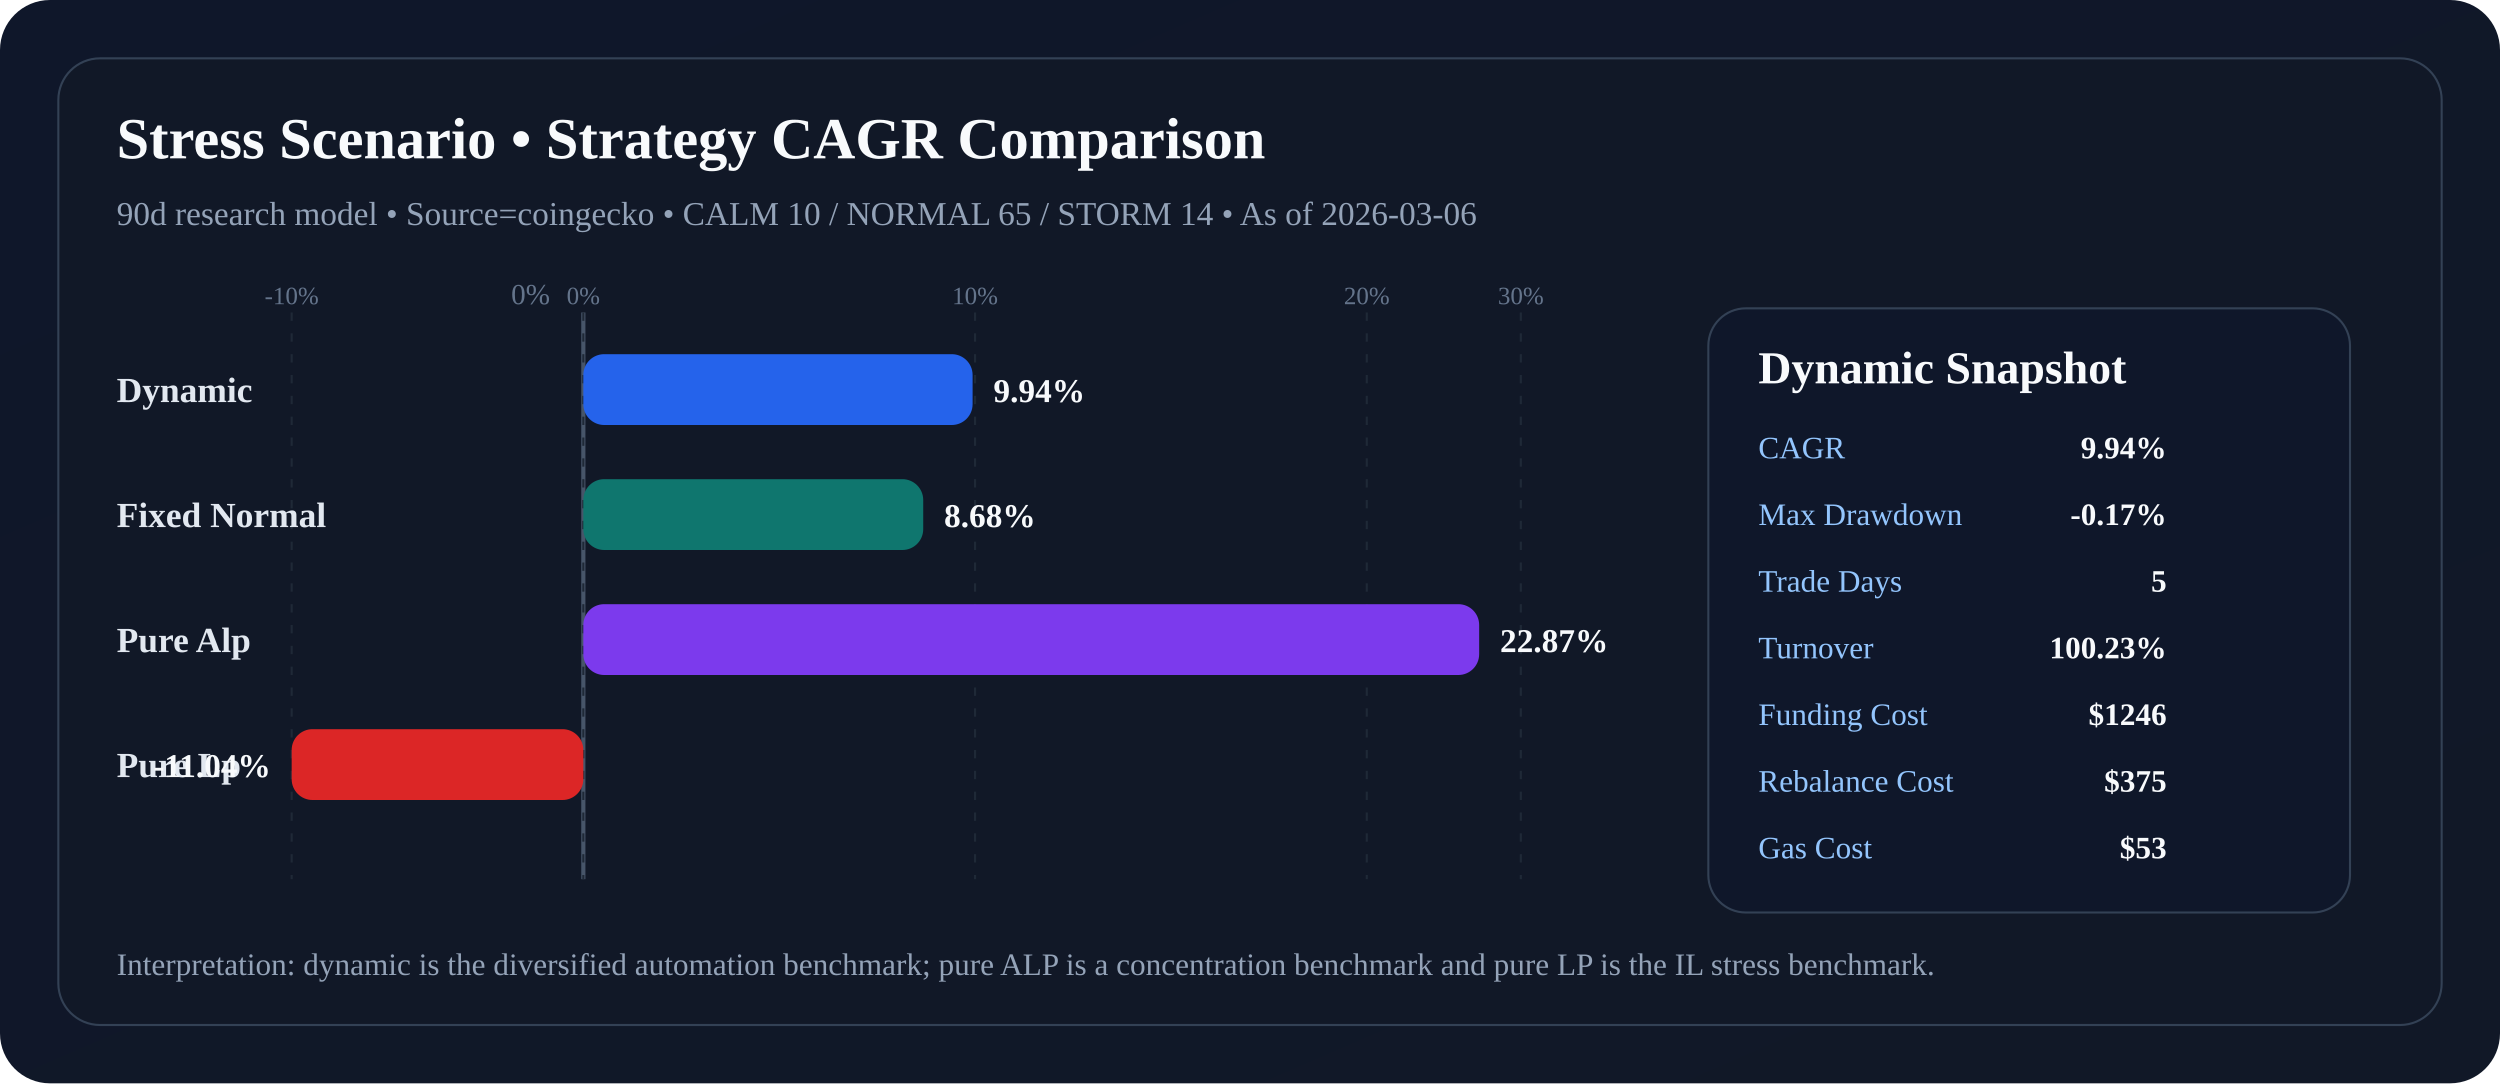
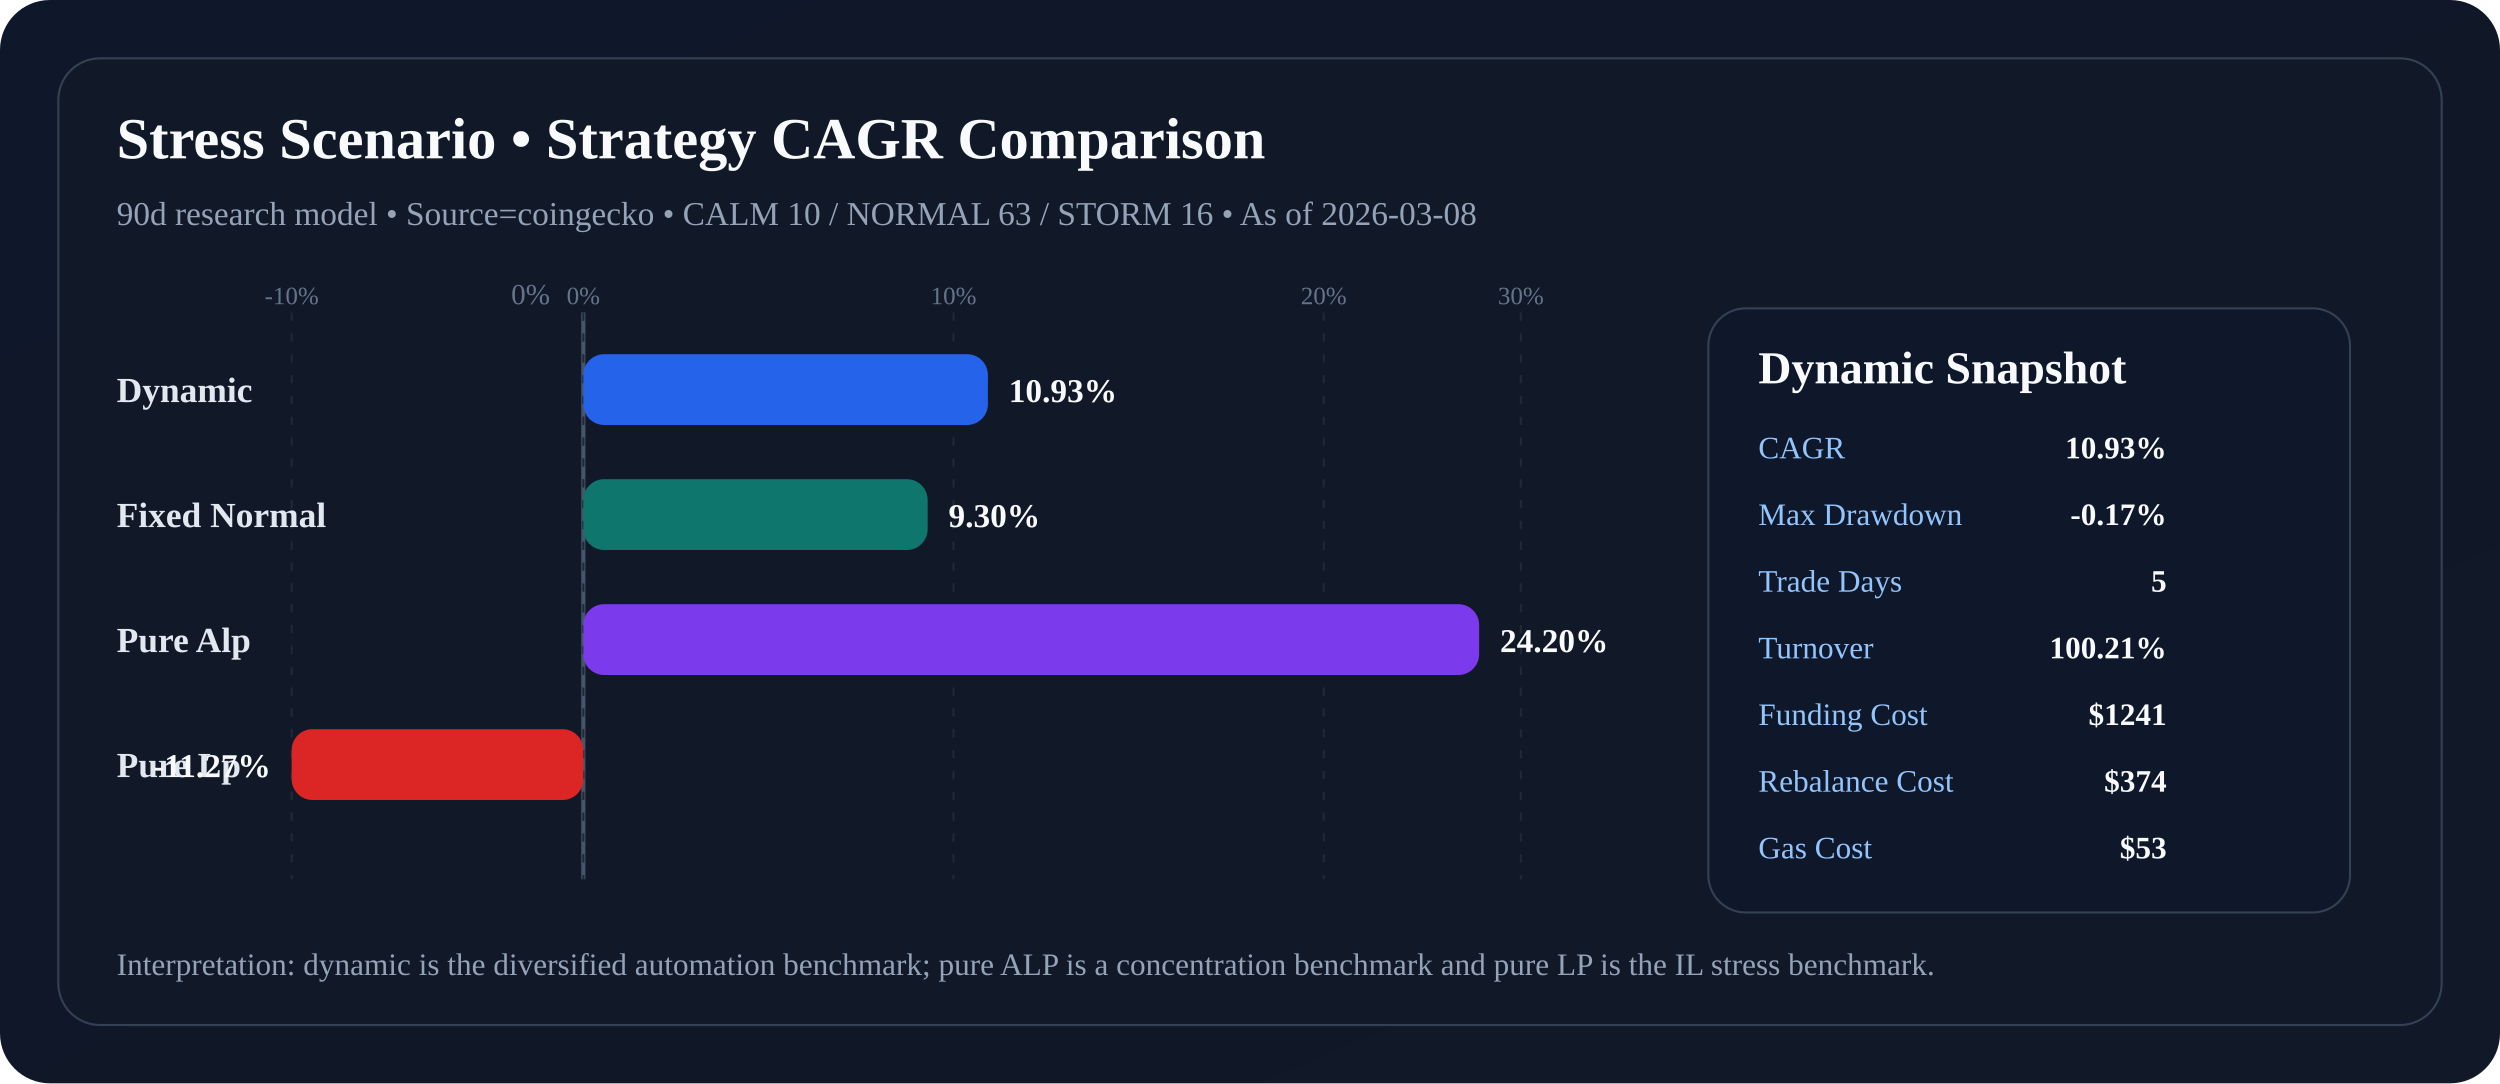
<svg xmlns="http://www.w3.org/2000/svg" width="1200" height="520" viewBox="0 0 1200 520">
  <defs>
    <linearGradient id="bg" x1="0" x2="1" y1="0" y2="1">
      <stop offset="0%" stop-color="#0f172a" />
      <stop offset="100%" stop-color="#111827" />
    </linearGradient>
  </defs>
  <rect width="1200" height="520" rx="24" fill="url(#bg)" />
  <rect x="28" y="28" width="1144" height="464" rx="20" fill="#111827" stroke="#334155" />
  <text x="56" y="76" fill="#f8fafc" font-size="28" font-weight="700">Stress Scenario • Strategy CAGR Comparison</text>
-   <text x="56" y="108" fill="#94a3b8" font-size="16">90d research model • Source=coingecko • CALM 10 / NORMAL 65 / STORM 14 • As of 2026-03-06</text>
+   <text x="56" y="108" fill="#94a3b8" font-size="16">90d research model • Source=coingecko • CALM 10 / NORMAL 63 / STORM 16 • As of 2026-03-08</text>
  <text x="264" y="146" text-anchor="end" fill="#64748b" font-size="14">0%</text>
  <line x1="280" y1="150" x2="280" y2="422" stroke="#475569" stroke-width="2" />
  <line x1="140" y1="150" x2="140" y2="422" stroke="#1f2937" stroke-width="1" stroke-dasharray="4 6" />
  <text x="140" y="146" text-anchor="middle" fill="#64748b" font-size="12">-10%</text>
  <line x1="280.0" y1="150" x2="280.0" y2="422" stroke="#1f2937" stroke-width="1" stroke-dasharray="4 6" />
  <text x="280.0" y="146" text-anchor="middle" fill="#64748b" font-size="12">0%</text>
-   <line x1="468.024" y1="150" x2="468.024" y2="422" stroke="#1f2937" stroke-width="1" stroke-dasharray="4 6" />
-   <text x="468.024" y="146" text-anchor="middle" fill="#64748b" font-size="12">10%</text>
-   <line x1="656.048" y1="150" x2="656.048" y2="422" stroke="#1f2937" stroke-width="1" stroke-dasharray="4 6" />
-   <text x="656.048" y="146" text-anchor="middle" fill="#64748b" font-size="12">20%</text>
+   <line x1="457.693" y1="150" x2="457.693" y2="422" stroke="#1f2937" stroke-width="1" stroke-dasharray="4 6" />
+   <text x="457.693" y="146" text-anchor="middle" fill="#64748b" font-size="12">10%</text>
+   <line x1="635.387" y1="150" x2="635.387" y2="422" stroke="#1f2937" stroke-width="1" stroke-dasharray="4 6" />
+   <text x="635.387" y="146" text-anchor="middle" fill="#64748b" font-size="12">20%</text>
  <line x1="730" y1="150" x2="730" y2="422" stroke="#1f2937" stroke-width="1" stroke-dasharray="4 6" />
  <text x="730" y="146" text-anchor="middle" fill="#64748b" font-size="12">30%</text>
  <text x="56" y="193" fill="#e2e8f0" font-size="17" font-weight="600">Dynamic</text>
-   <rect x="280" y="170" width="186.848" height="34" rx="10" fill="#2563eb" />
-   <text x="476.848" y="193" text-anchor="start" fill="#f8fafc" font-size="16" font-weight="700">9.94%</text>
+   <rect x="280" y="170" width="194.194" height="34" rx="10" fill="#2563eb" />
+   <text x="484.194" y="193" text-anchor="start" fill="#f8fafc" font-size="16" font-weight="700">10.93%</text>
  <text x="56" y="253" fill="#e2e8f0" font-size="17" font-weight="600">Fixed Normal</text>
-   <rect x="280" y="230" width="163.145" height="34" rx="10" fill="#0f766e" />
-   <text x="453.145" y="253" text-anchor="start" fill="#f8fafc" font-size="16" font-weight="700">8.68%</text>
+   <rect x="280" y="230" width="165.278" height="34" rx="10" fill="#0f766e" />
+   <text x="455.278" y="253" text-anchor="start" fill="#f8fafc" font-size="16" font-weight="700">9.30%</text>
  <text x="56" y="313" fill="#e2e8f0" font-size="17" font-weight="600">Pure Alp</text>
  <rect x="280" y="290" width="430.0" height="34" rx="10" fill="#7c3aed" />
-   <text x="720.0" y="313" text-anchor="start" fill="#f8fafc" font-size="16" font-weight="700">22.87%</text>
+   <text x="720.0" y="313" text-anchor="start" fill="#f8fafc" font-size="16" font-weight="700">24.20%</text>
  <text x="56" y="373" fill="#e2e8f0" font-size="17" font-weight="600">Pure Lp</text>
  <rect x="140" y="350" width="140" height="34" rx="10" fill="#dc2626" />
-   <text x="130" y="373" text-anchor="end" fill="#f8fafc" font-size="16" font-weight="700">-11.04%</text>
+   <text x="130" y="373" text-anchor="end" fill="#f8fafc" font-size="16" font-weight="700">-11.27%</text>
  <rect x="820" y="148" width="308" height="290" rx="18" fill="#0f172a" stroke="#334155" />
  <text x="844" y="184" fill="#f8fafc" font-size="22" font-weight="700">Dynamic Snapshot</text>
  <text x="844" y="220" fill="#93c5fd" font-size="15">CAGR</text>
-   <text x="1040" y="220" text-anchor="end" fill="#f8fafc" font-size="15" font-weight="700">9.94%</text>
+   <text x="1040" y="220" text-anchor="end" fill="#f8fafc" font-size="15" font-weight="700">10.93%</text>
  <text x="844" y="252" fill="#93c5fd" font-size="15">Max Drawdown</text>
  <text x="1040" y="252" text-anchor="end" fill="#f8fafc" font-size="15" font-weight="700">-0.17%</text>
  <text x="844" y="284" fill="#93c5fd" font-size="15">Trade Days</text>
  <text x="1040" y="284" text-anchor="end" fill="#f8fafc" font-size="15" font-weight="700">5</text>
  <text x="844" y="316" fill="#93c5fd" font-size="15">Turnover</text>
-   <text x="1040" y="316" text-anchor="end" fill="#f8fafc" font-size="15" font-weight="700">100.23%</text>
+   <text x="1040" y="316" text-anchor="end" fill="#f8fafc" font-size="15" font-weight="700">100.21%</text>
  <text x="844" y="348" fill="#93c5fd" font-size="15">Funding Cost</text>
-   <text x="1040" y="348" text-anchor="end" fill="#f8fafc" font-size="15" font-weight="700">$1246</text>
+   <text x="1040" y="348" text-anchor="end" fill="#f8fafc" font-size="15" font-weight="700">$1241</text>
  <text x="844" y="380" fill="#93c5fd" font-size="15">Rebalance Cost</text>
-   <text x="1040" y="380" text-anchor="end" fill="#f8fafc" font-size="15" font-weight="700">$375</text>
+   <text x="1040" y="380" text-anchor="end" fill="#f8fafc" font-size="15" font-weight="700">$374</text>
  <text x="844" y="412" fill="#93c5fd" font-size="15">Gas Cost</text>
  <text x="1040" y="412" text-anchor="end" fill="#f8fafc" font-size="15" font-weight="700">$53</text>
  <text x="56" y="468" fill="#94a3b8" font-size="15">Interpretation: dynamic is the diversified automation benchmark; pure ALP is a concentration benchmark and pure LP is the IL stress benchmark.</text>
</svg>
